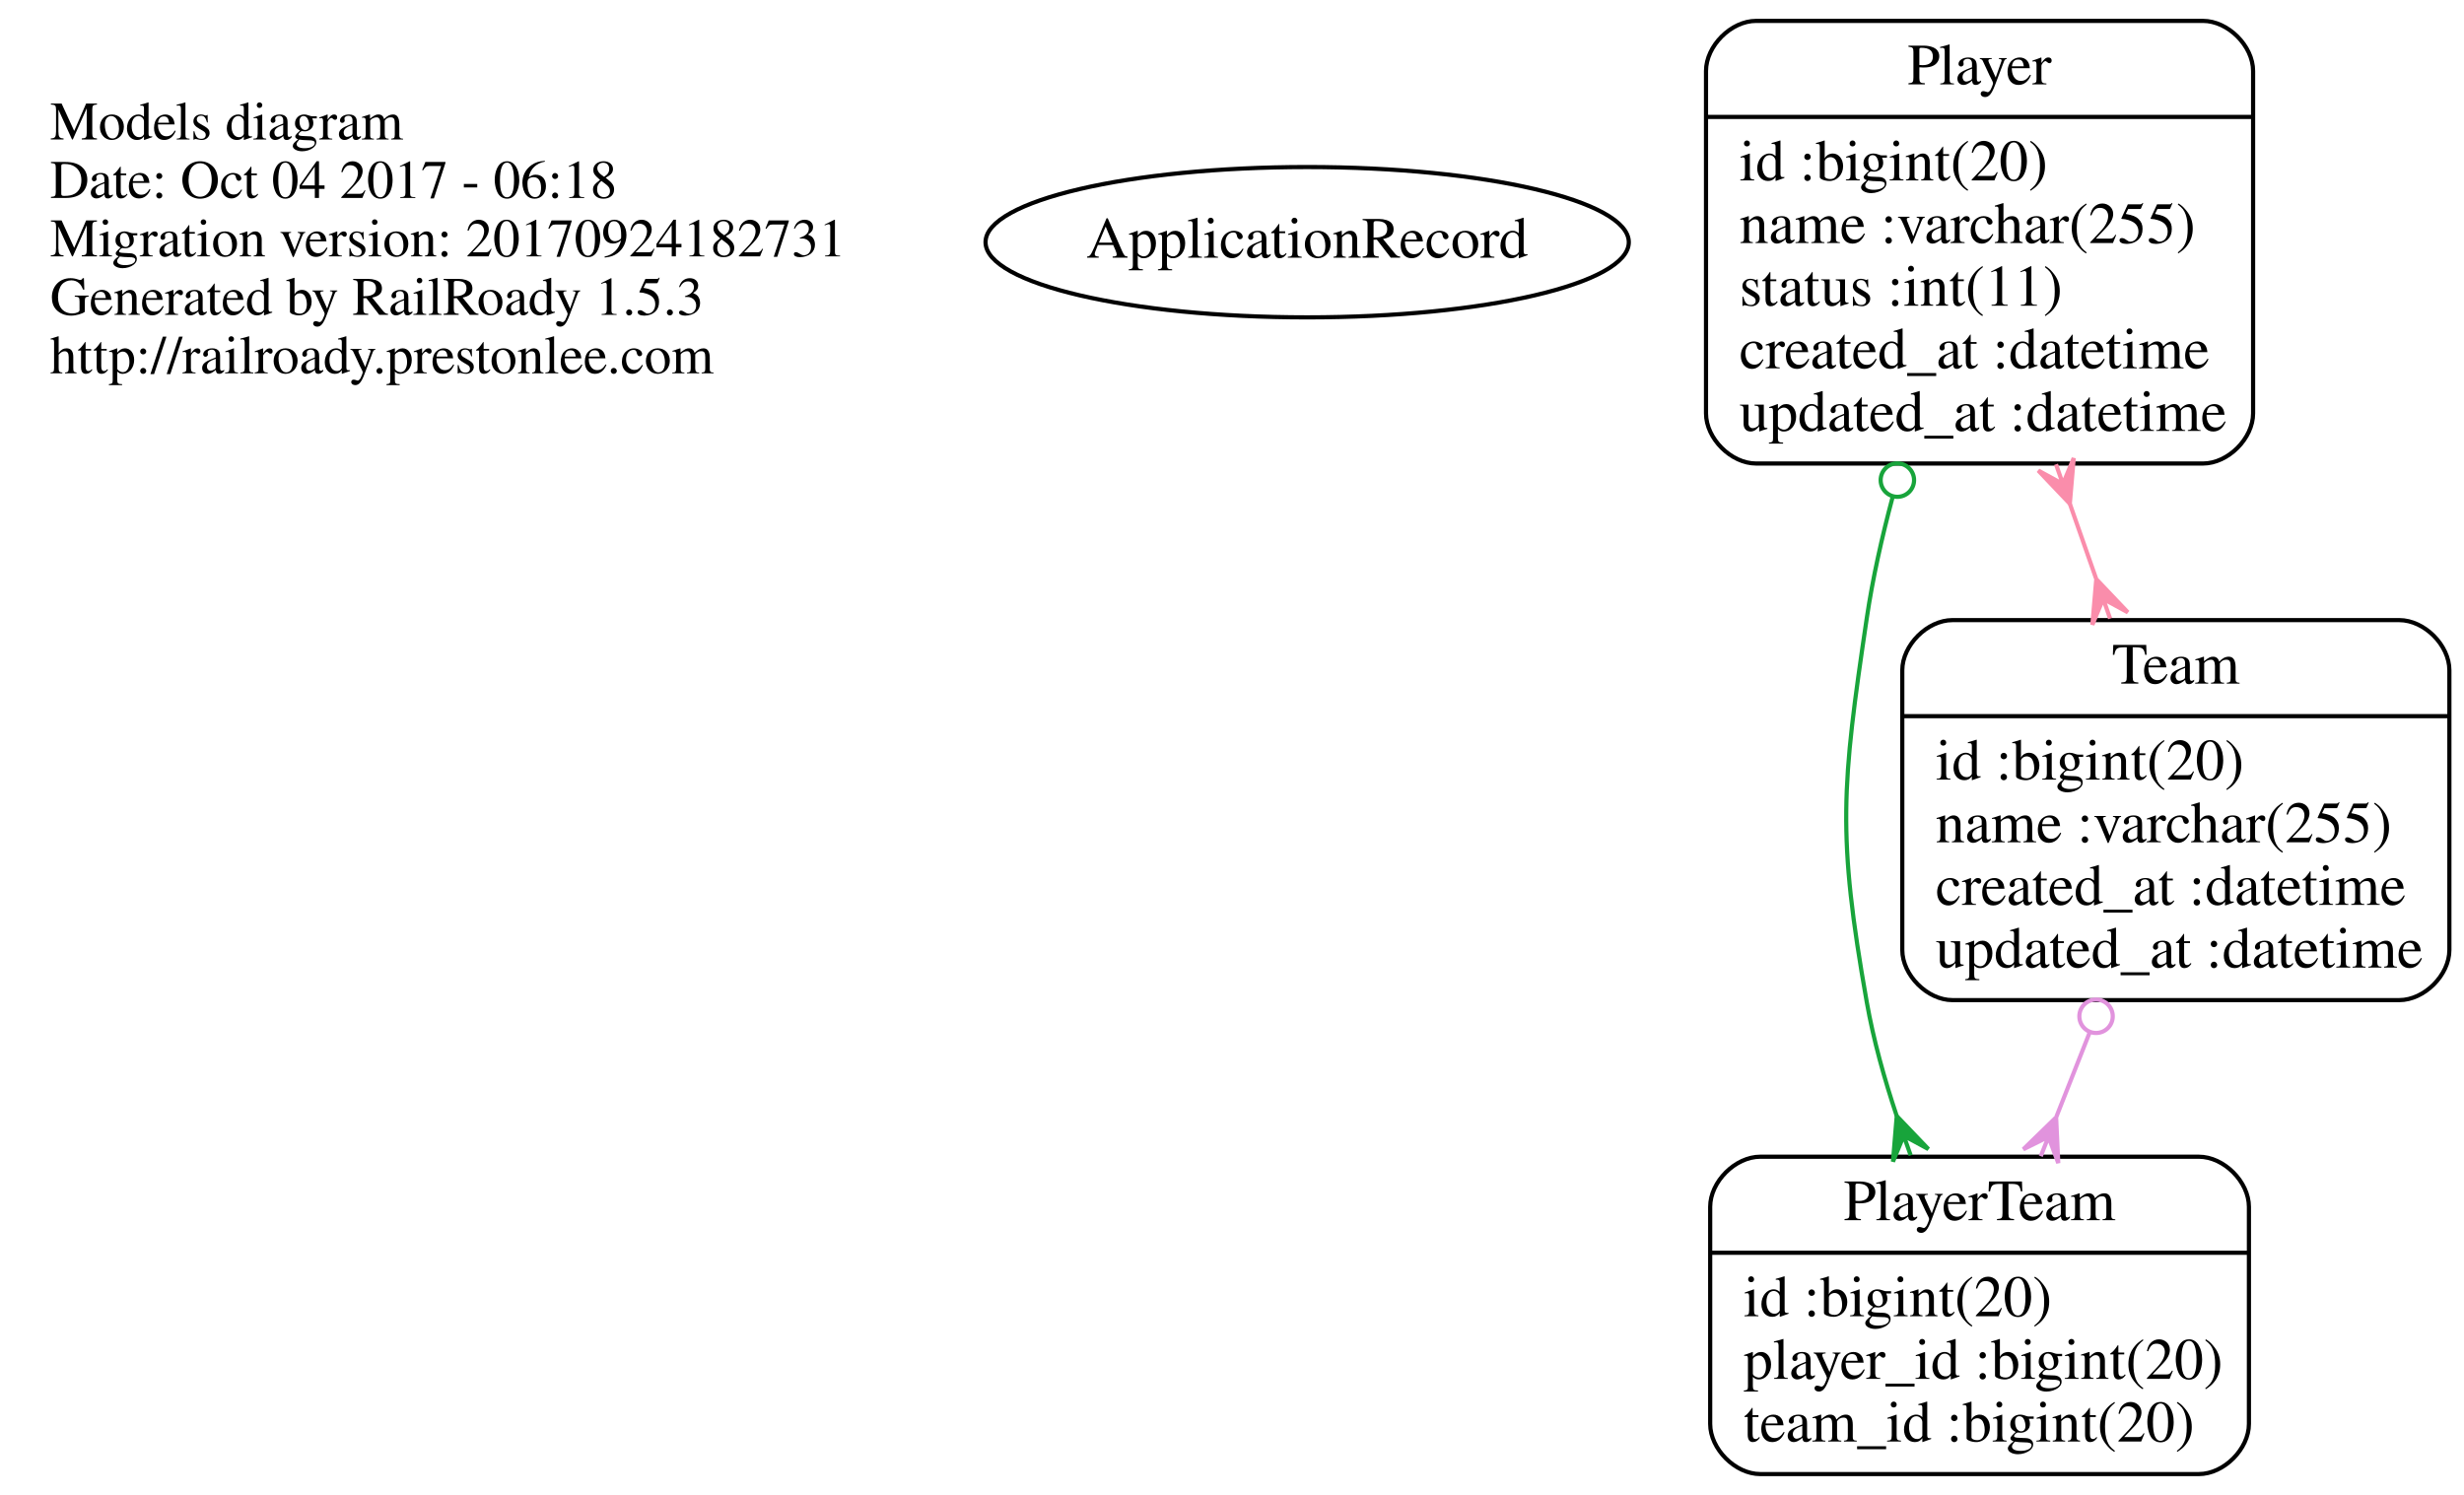
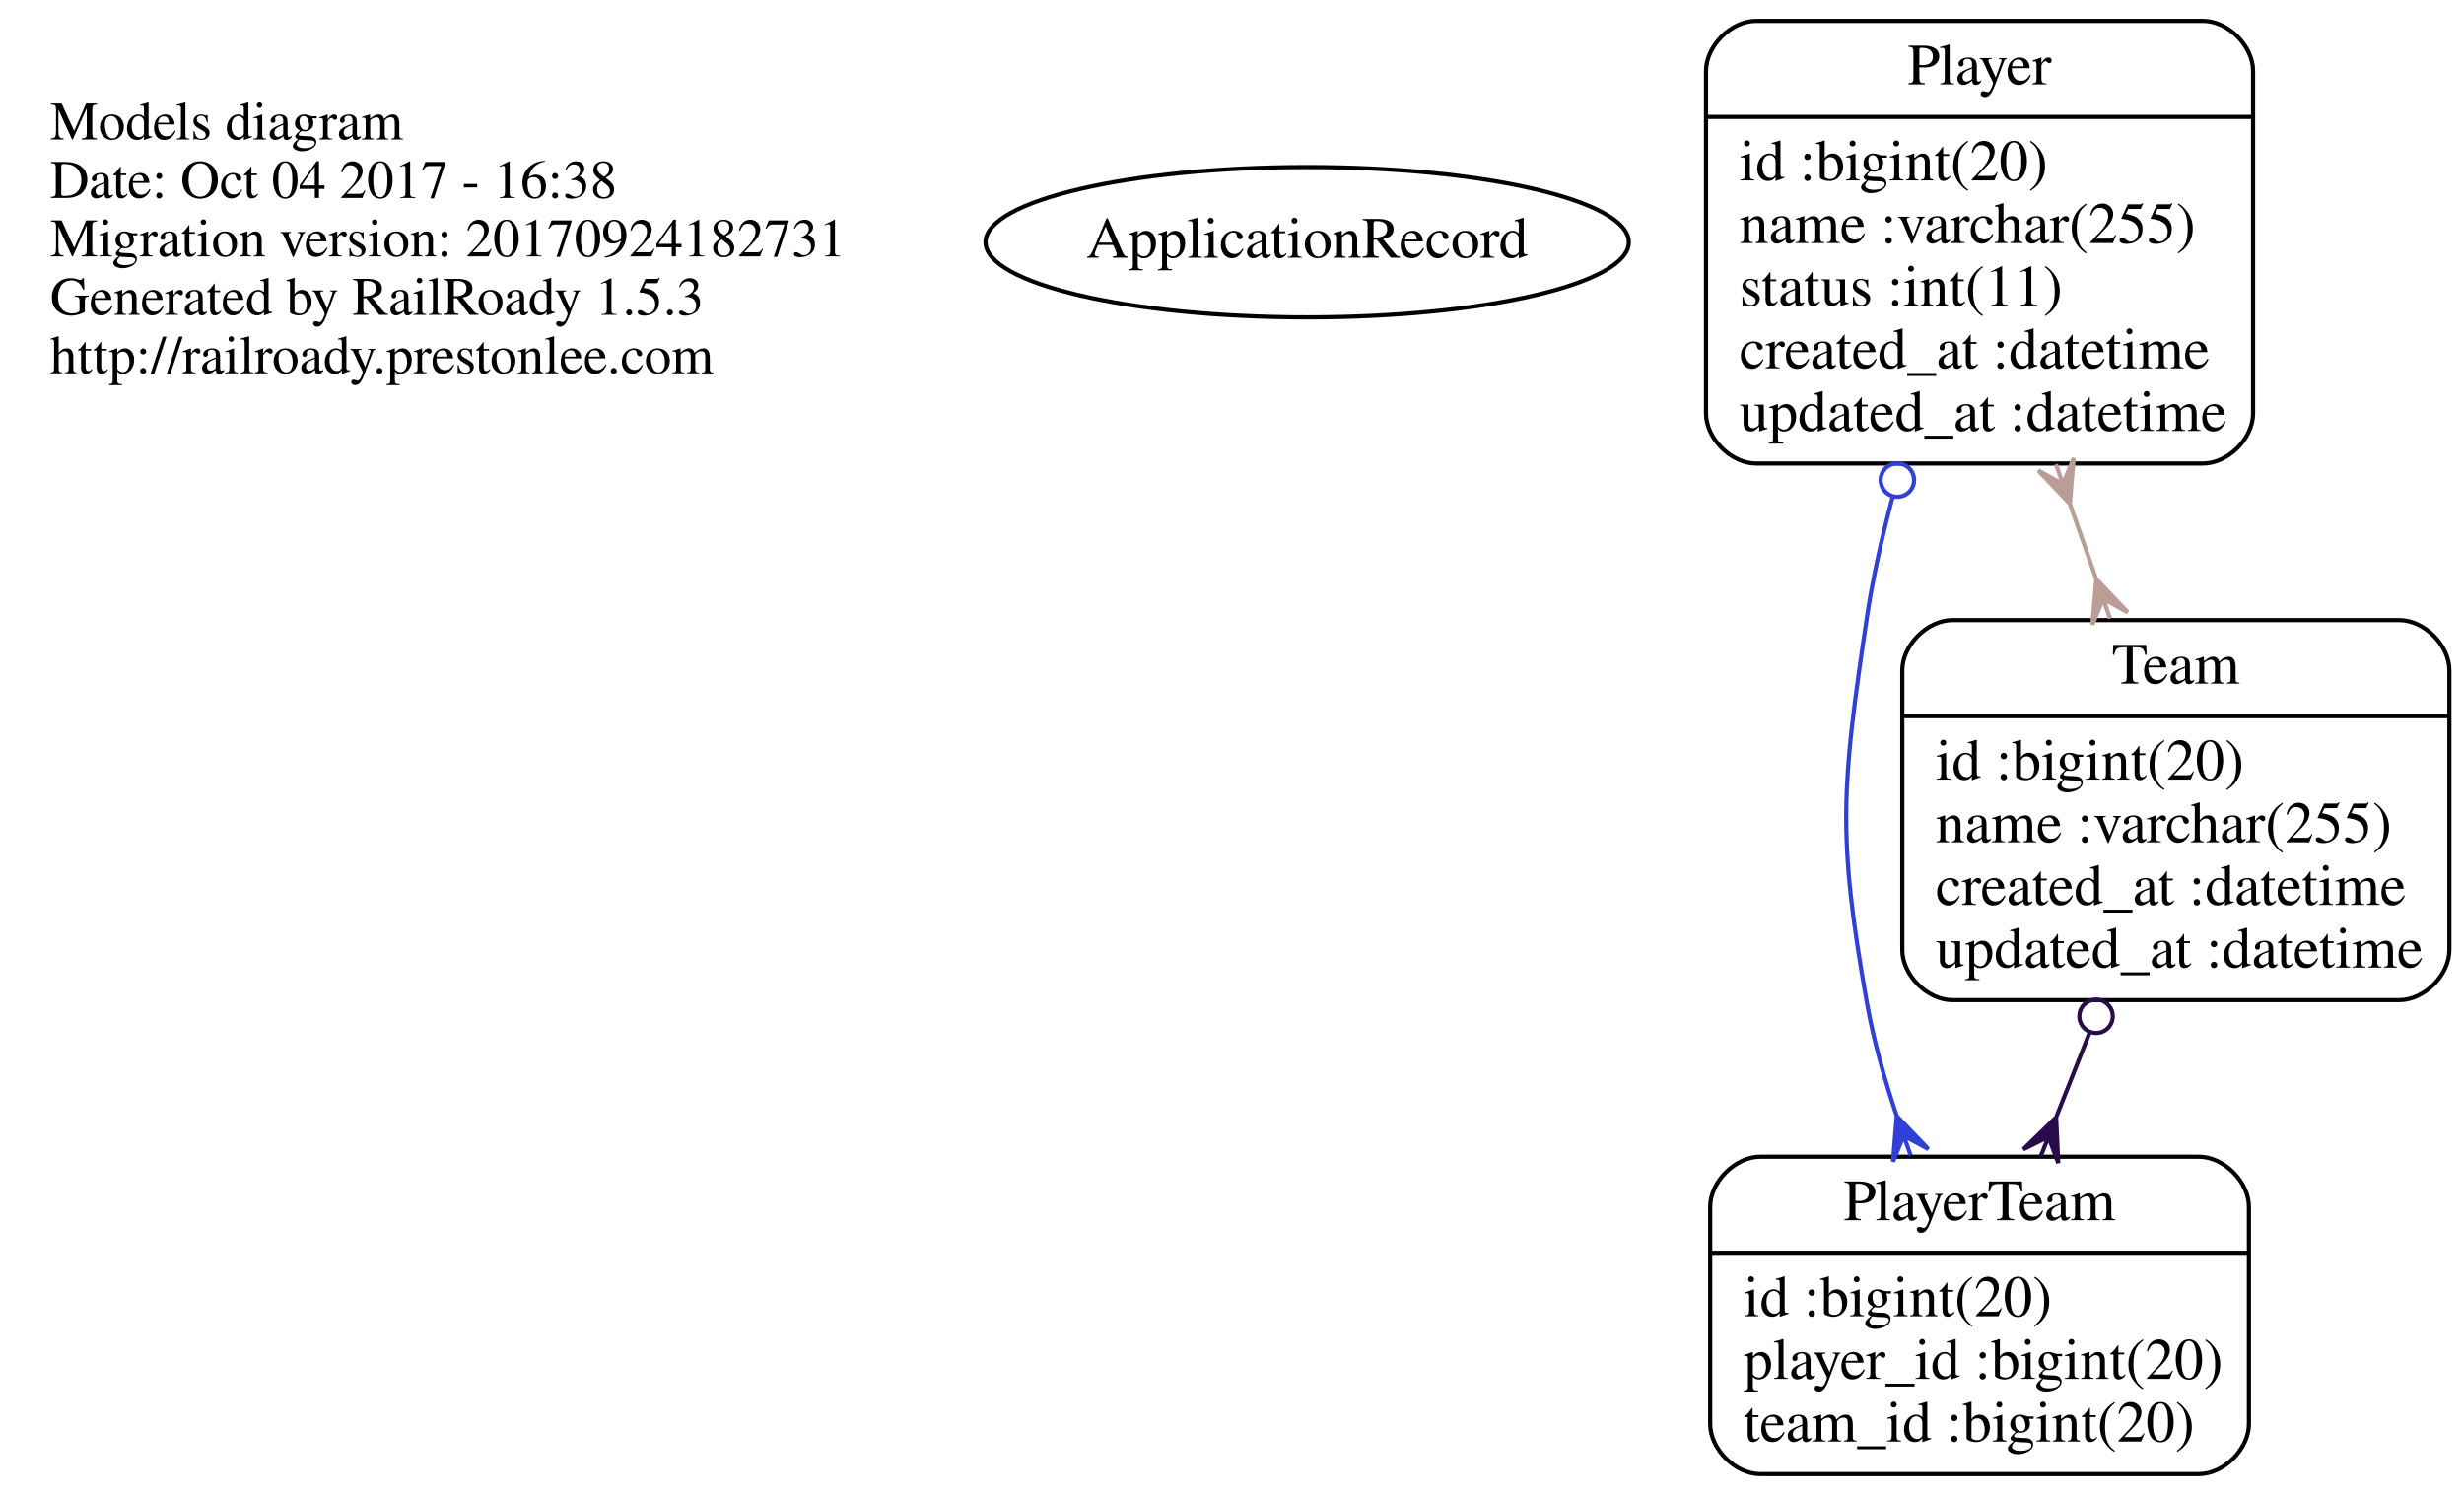
<svg xmlns="http://www.w3.org/2000/svg" width="590pt" height="358pt" viewBox="0.00 0.00 590.00 358.00">
  <g id="graph0" class="graph" transform="scale(1 1) rotate(0) translate(4 354)">
    <polygon fill="none" stroke="none" points="-4,4 -4,-354 586,-354 586,4 -4,4" />
    <g id="node1" class="node">
      <text text-anchor="start" x="8" y="-320.6" font-family="Times,serif" font-size="13.00">Models diagram</text>
-       <text text-anchor="start" x="8" y="-306.6" font-family="Times,serif" font-size="13.00">Date: Oct 04 2017 - 06:18</text>
+       <text text-anchor="start" x="8" y="-306.6" font-family="Times,serif" font-size="13.00">Date: Oct 04 2017 - 16:38</text>
      <text text-anchor="start" x="8" y="-292.6" font-family="Times,serif" font-size="13.00">Migration version: 20170924182731</text>
      <text text-anchor="start" x="8" y="-278.6" font-family="Times,serif" font-size="13.00">Generated by RailRoady 1.5.3</text>
      <text text-anchor="start" x="8" y="-264.6" font-family="Times,serif" font-size="13.00">http://railroady.prestonlee.com</text>
    </g>
    <g id="node2" class="node">
      <ellipse fill="none" stroke="black" cx="309" cy="-296" rx="77.015" ry="18" />
      <text text-anchor="middle" x="309" y="-292.3" font-family="Times,serif" font-size="14.00">ApplicationRecord</text>
    </g>
    <g id="node3" class="node">
      <path fill="none" stroke="black" d="M416.5,-243C416.5,-243 523.5,-243 523.5,-243 529.5,-243 535.5,-249 535.5,-255 535.5,-255 535.5,-337 535.5,-337 535.5,-343 529.5,-349 523.5,-349 523.5,-349 416.5,-349 416.5,-349 410.5,-349 404.5,-343 404.5,-337 404.5,-337 404.5,-255 404.5,-255 404.5,-249 410.5,-243 416.5,-243" />
      <text text-anchor="middle" x="470" y="-333.8" font-family="Times,serif" font-size="14.00">Player</text>
      <polyline fill="none" stroke="black" points="404.5,-326 535.5,-326 " />
      <text text-anchor="start" x="412.5" y="-310.8" font-family="Times,serif" font-size="14.00">id :bigint(20)</text>
      <text text-anchor="start" x="412.5" y="-295.8" font-family="Times,serif" font-size="14.00">name :varchar(255)</text>
      <text text-anchor="start" x="412.5" y="-280.8" font-family="Times,serif" font-size="14.00">status :int(11)</text>
      <text text-anchor="start" x="412.5" y="-265.8" font-family="Times,serif" font-size="14.00">created_at :datetime</text>
      <text text-anchor="start" x="412.5" y="-250.8" font-family="Times,serif" font-size="14.00">updated_at :datetime</text>
    </g>
    <g id="node4" class="node">
      <path fill="none" stroke="black" d="M417.5,-1C417.5,-1 522.5,-1 522.5,-1 528.5,-1 534.5,-7 534.5,-13 534.5,-13 534.5,-65 534.5,-65 534.5,-71 528.5,-77 522.5,-77 522.5,-77 417.5,-77 417.5,-77 411.5,-77 405.5,-71 405.5,-65 405.5,-65 405.5,-13 405.5,-13 405.5,-7 411.5,-1 417.5,-1" />
      <text text-anchor="middle" x="470" y="-61.8" font-family="Times,serif" font-size="14.00">PlayerTeam</text>
      <polyline fill="none" stroke="black" points="405.5,-54 534.5,-54 " />
      <text text-anchor="start" x="413.5" y="-38.8" font-family="Times,serif" font-size="14.00">id :bigint(20)</text>
      <text text-anchor="start" x="413.5" y="-23.8" font-family="Times,serif" font-size="14.00">player_id :bigint(20)</text>
      <text text-anchor="start" x="413.5" y="-8.8" font-family="Times,serif" font-size="14.00">team_id :bigint(20)</text>
    </g>
    <g id="edge1" class="edge">
-       <path fill="none" stroke="#18a43b" d="M449.173,-234.925C446.613,-225.355 444.407,-215.483 443,-206 437,-165.554 435.884,-154.265 443,-114 444.591,-105 447.191,-95.656 450.165,-86.761" />
-       <ellipse fill="none" stroke="#18a43b" cx="450.32" cy="-239.026" rx="4" ry="4" />
-       <polygon fill="#18a43b" stroke="#18a43b" points="450.169,-86.749 457.75,-78.826 451.839,-82.036 453.509,-77.323 453.509,-77.323 453.509,-77.323 451.839,-82.036 449.267,-75.82 450.169,-86.749 450.169,-86.749" />
+       <path fill="none" stroke="#3040d7" d="M449.173,-234.925C446.613,-225.355 444.407,-215.483 443,-206 437,-165.554 435.884,-154.265 443,-114 444.591,-105 447.191,-95.656 450.165,-86.761" />
+       <ellipse fill="none" stroke="#3040d7" cx="450.32" cy="-239.026" rx="4" ry="4" />
+       <polygon fill="#3040d7" stroke="#3040d7" points="450.169,-86.749 457.75,-78.826 451.839,-82.036 453.509,-77.323 453.509,-77.323 453.509,-77.323 451.839,-82.036 449.267,-75.82 450.169,-86.749 450.169,-86.749" />
    </g>
    <g id="node5" class="node">
      <path fill="none" stroke="black" d="M463.5,-114.5C463.5,-114.5 570.5,-114.5 570.5,-114.5 576.5,-114.5 582.5,-120.5 582.5,-126.5 582.5,-126.5 582.5,-193.5 582.5,-193.5 582.5,-199.5 576.5,-205.5 570.5,-205.5 570.5,-205.5 463.5,-205.5 463.5,-205.5 457.5,-205.5 451.5,-199.5 451.5,-193.5 451.5,-193.5 451.5,-126.5 451.5,-126.5 451.5,-120.5 457.5,-114.5 463.5,-114.5" />
      <text text-anchor="middle" x="517" y="-190.3" font-family="Times,serif" font-size="14.00">Team</text>
      <polyline fill="none" stroke="black" points="451.5,-182.5 582.5,-182.5 " />
      <text text-anchor="start" x="459.5" y="-167.3" font-family="Times,serif" font-size="14.00">id :bigint(20)</text>
      <text text-anchor="start" x="459.5" y="-152.3" font-family="Times,serif" font-size="14.00">name :varchar(255)</text>
      <text text-anchor="start" x="459.5" y="-137.3" font-family="Times,serif" font-size="14.00">created_at :datetime</text>
      <text text-anchor="start" x="459.5" y="-122.3" font-family="Times,serif" font-size="14.00">updated_at :datetime</text>
    </g>
    <g id="edge2" class="edge">
-       <path fill="none" stroke="#fa8dab" d="M491.653,-233.266C493.728,-227.351 495.821,-221.382 497.869,-215.543" />
-       <polygon fill="#fa8dab" stroke="#fa8dab" points="491.616,-233.372 484.06,-241.319 489.961,-238.09 488.306,-242.808 488.306,-242.808 488.306,-242.808 489.961,-238.09 492.552,-244.298 491.616,-233.372 491.616,-233.372" />
-       <polygon fill="#fa8dab" stroke="#fa8dab" points="497.951,-215.31 505.507,-207.363 499.606,-210.592 501.261,-205.873 501.261,-205.873 501.261,-205.873 499.606,-210.592 497.014,-204.384 497.951,-215.31 497.951,-215.31" />
+       <path fill="none" stroke="#bc9c97" d="M491.653,-233.266C493.728,-227.351 495.821,-221.382 497.869,-215.543" />
+       <polygon fill="#bc9c97" stroke="#bc9c97" points="491.616,-233.372 484.06,-241.319 489.961,-238.09 488.306,-242.808 488.306,-242.808 488.306,-242.808 489.961,-238.09 492.552,-244.298 491.616,-233.372 491.616,-233.372" />
+       <polygon fill="#bc9c97" stroke="#bc9c97" points="497.951,-215.31 505.507,-207.363 499.606,-210.592 501.261,-205.873 501.261,-205.873 501.261,-205.873 499.606,-210.592 497.014,-204.384 497.951,-215.31 497.951,-215.31" />
    </g>
    <g id="edge3" class="edge">
-       <path fill="none" stroke="#e193dd" d="M496.376,-106.783C493.725,-100.07 491.024,-93.231 488.411,-86.615" />
-       <ellipse fill="none" stroke="#e193dd" cx="497.896" cy="-110.63" rx="4" ry="4" />
-       <polygon fill="#e193dd" stroke="#e193dd" points="488.336,-86.424 488.848,-75.47 486.499,-81.774 484.662,-77.123 484.662,-77.123 484.662,-77.123 486.499,-81.774 480.477,-78.776 488.336,-86.424 488.336,-86.424" />
+       <path fill="none" stroke="#290b4c" d="M496.376,-106.783C493.725,-100.07 491.024,-93.231 488.411,-86.615" />
+       <ellipse fill="none" stroke="#290b4c" cx="497.896" cy="-110.63" rx="4" ry="4" />
+       <polygon fill="#290b4c" stroke="#290b4c" points="488.336,-86.424 488.848,-75.47 486.499,-81.774 484.662,-77.123 484.662,-77.123 484.662,-77.123 486.499,-81.774 480.477,-78.776 488.336,-86.424 488.336,-86.424" />
    </g>
  </g>
</svg>
